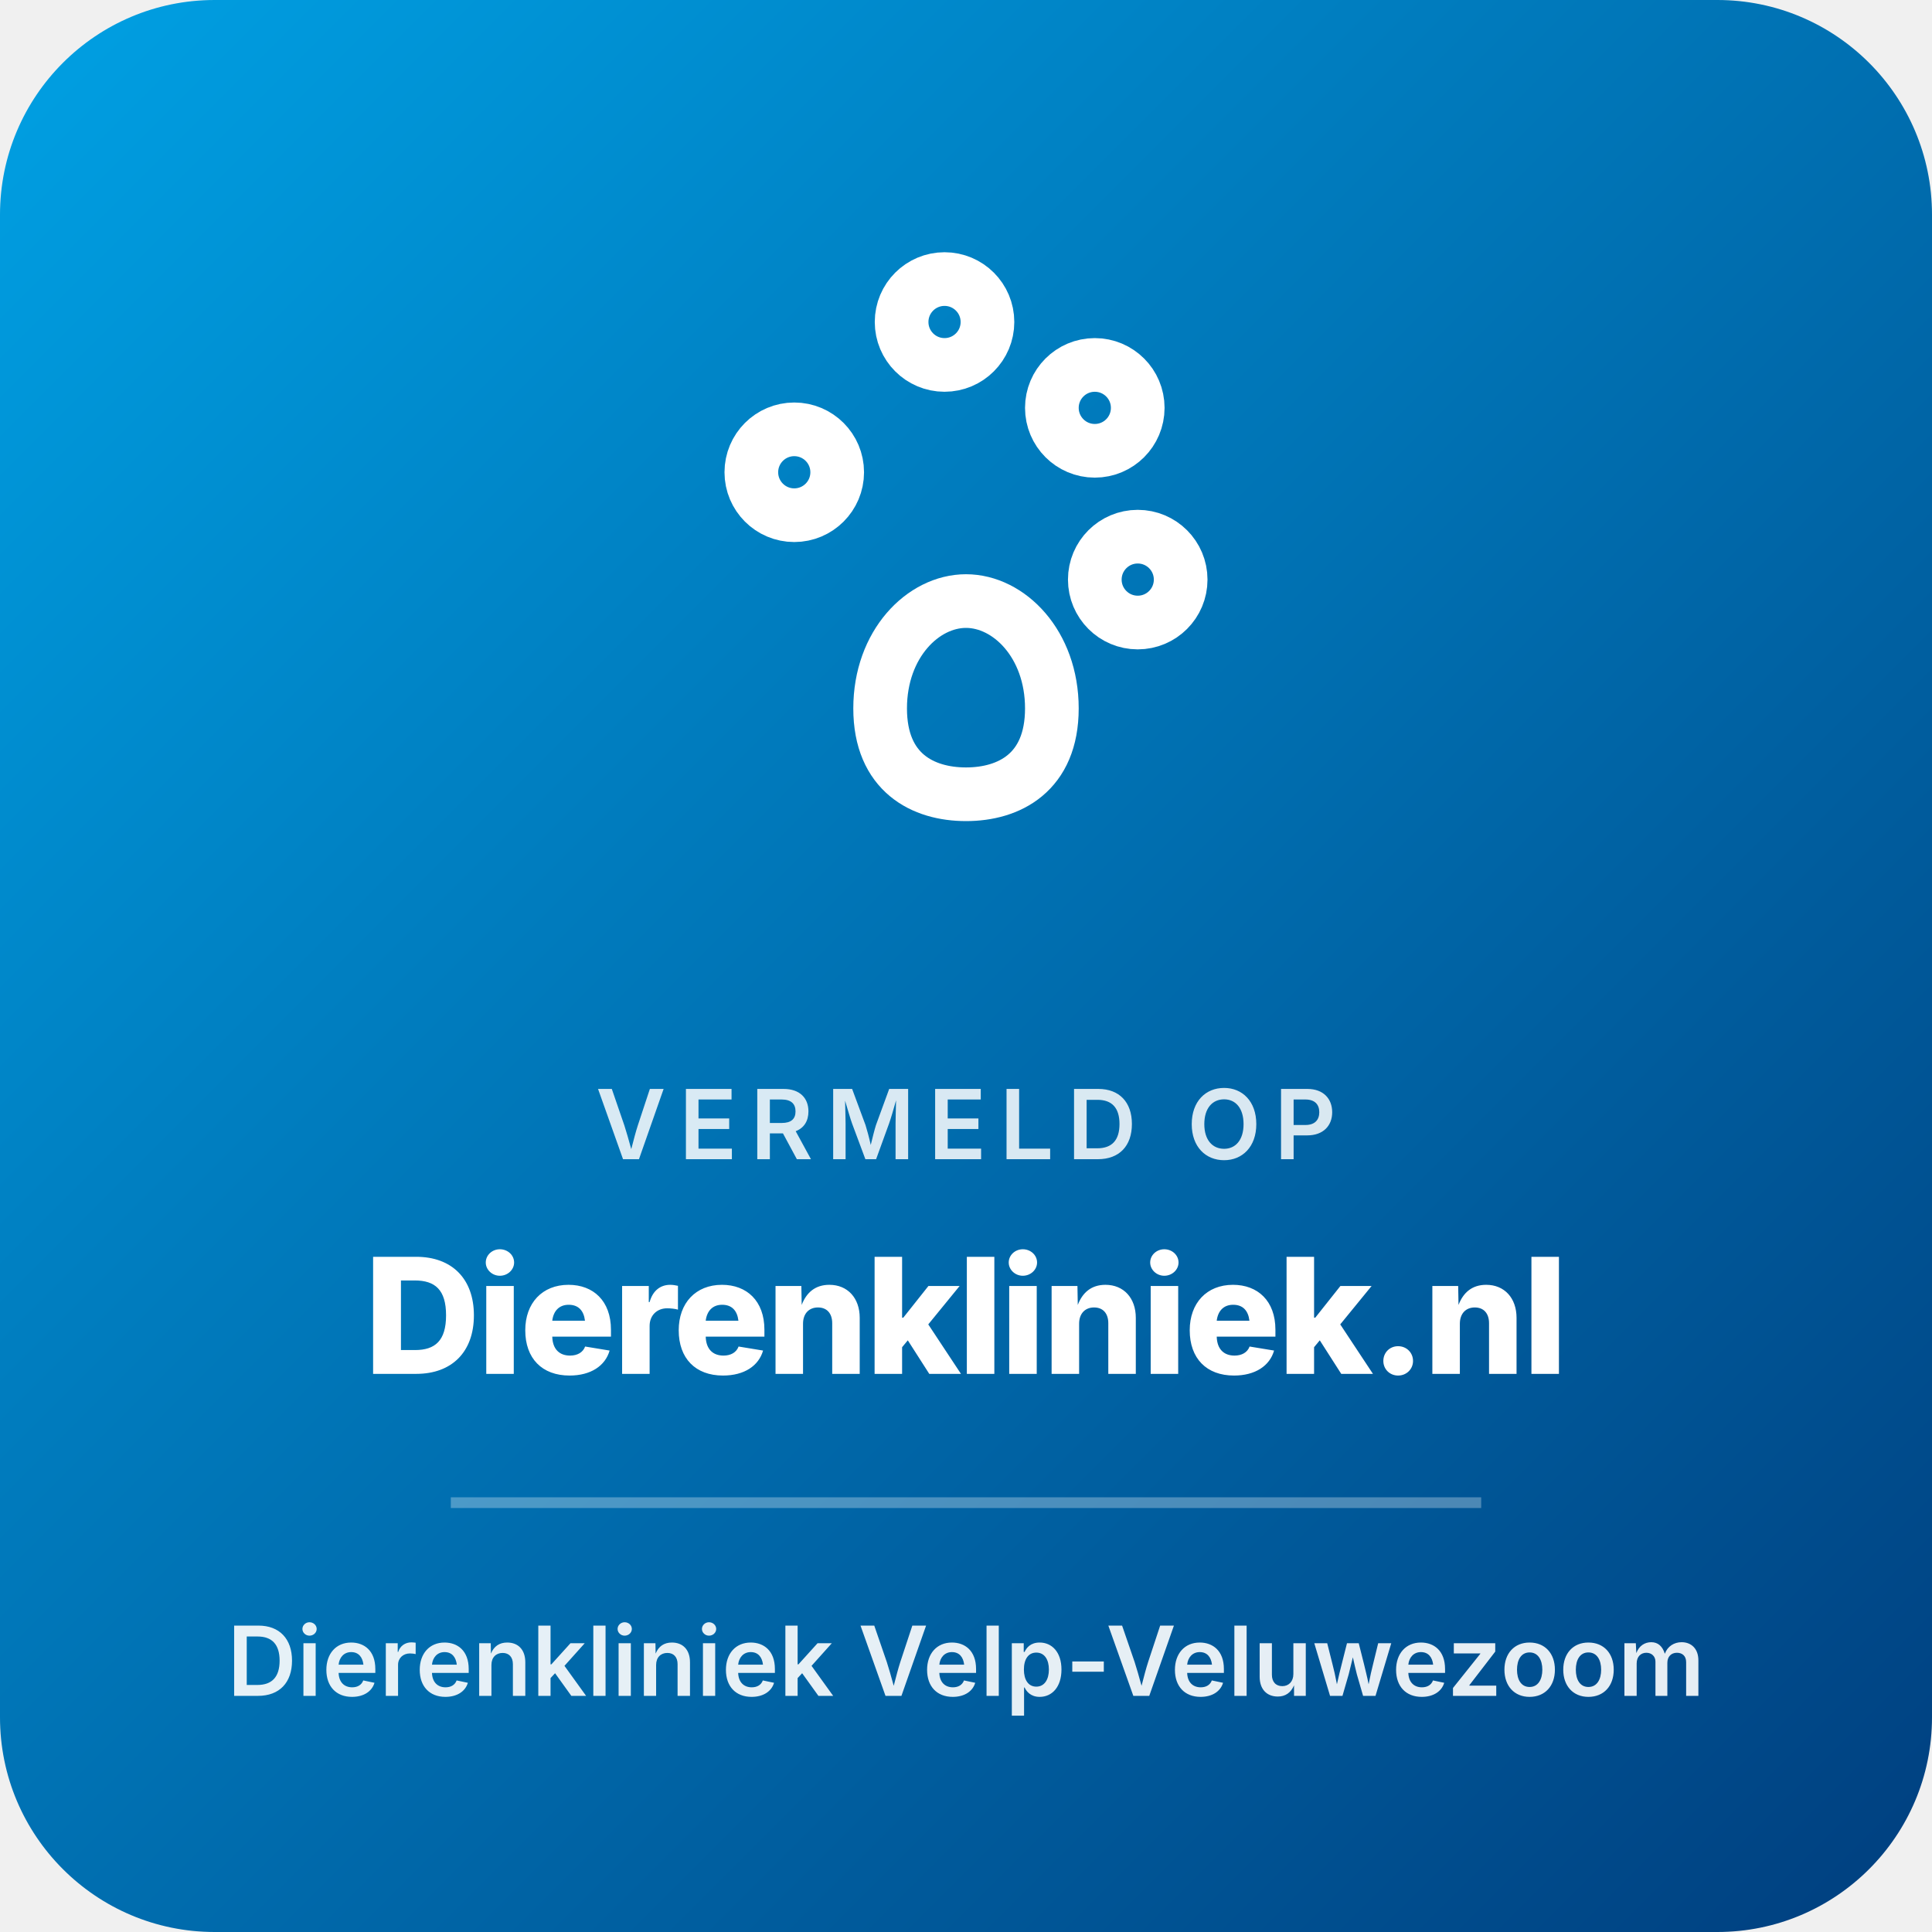
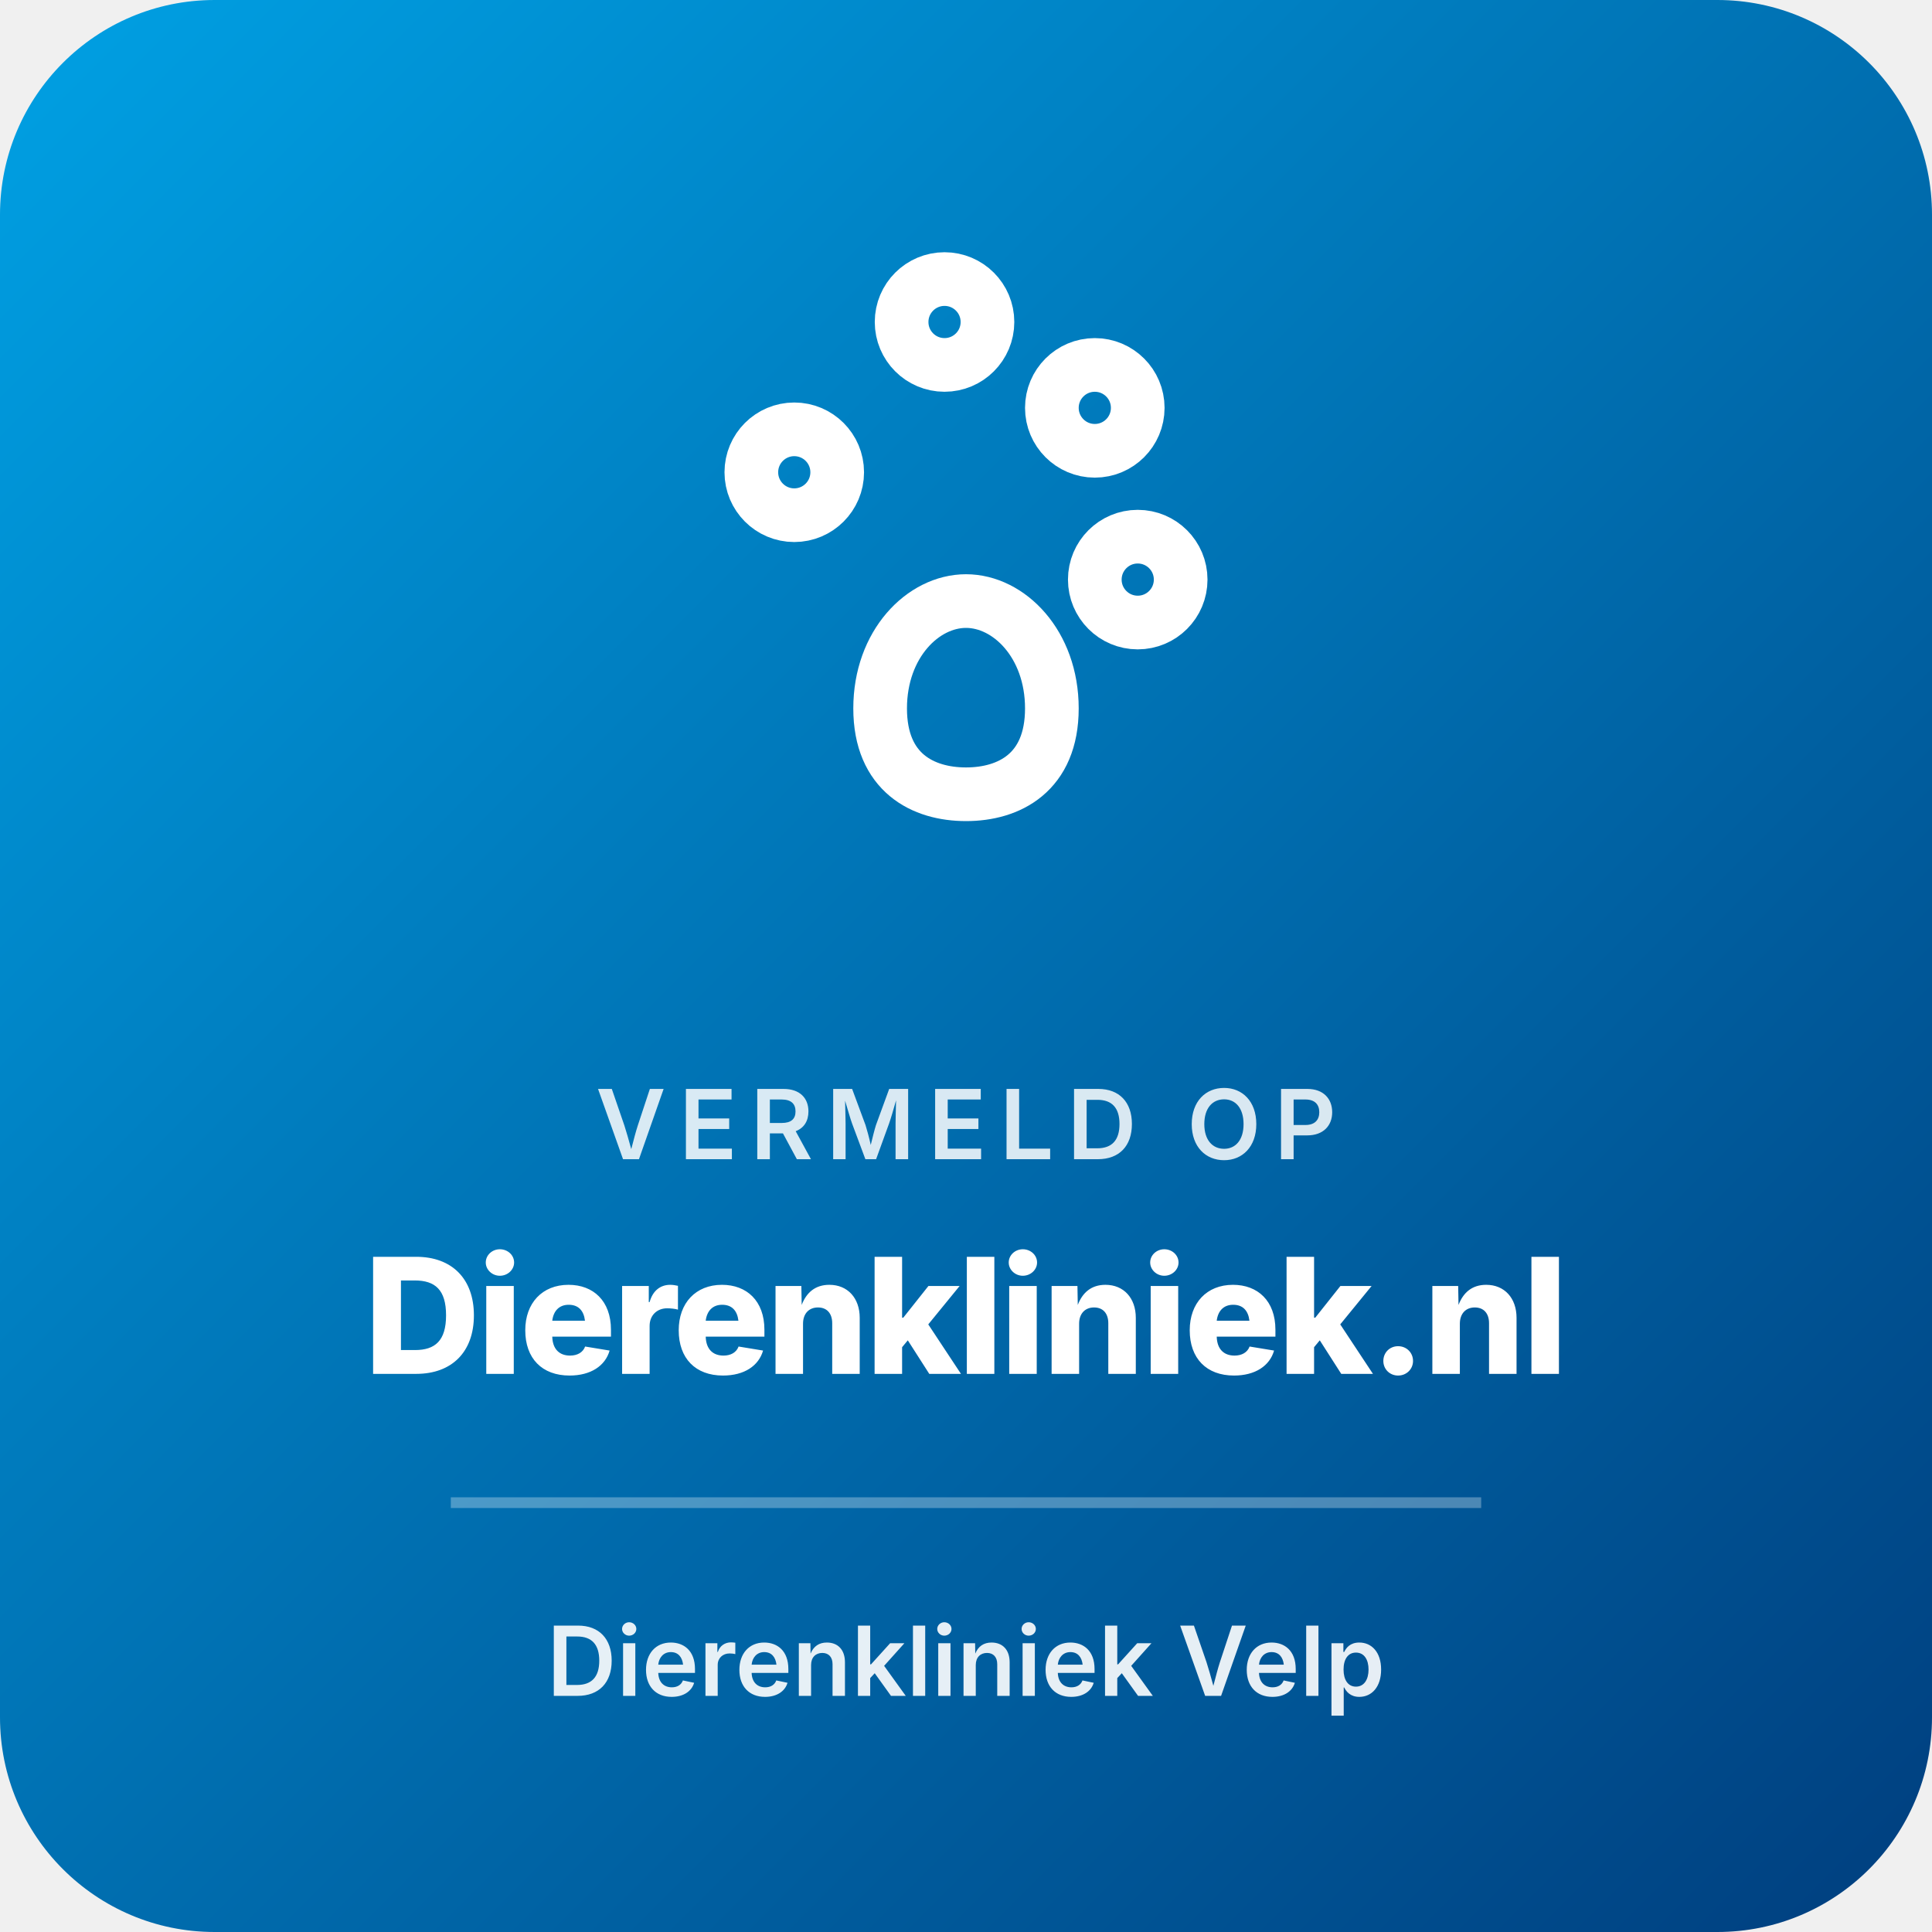
<svg xmlns="http://www.w3.org/2000/svg" width="180" height="180" viewBox="0 0 180 180">
  <defs>
    <linearGradient id="bg" x1="0%" y1="0%" x2="100%" y2="100%">
      <stop offset="0%" stop-color="#00A1E4" />
      <stop offset="100%" stop-color="#003E7E" />
    </linearGradient>
  </defs>
  <rect width="180" height="180" rx="20" fill="url(#bg)" />
  <g transform="translate(66, 22) scale(2.0)" fill="none" stroke="white" stroke-width="2.5" stroke-linecap="round" stroke-linejoin="round">
    <circle cx="11" cy="4" r="2" />
    <circle cx="18" cy="8" r="2" />
    <circle cx="20" cy="16" r="2" />
    <circle cx="4" cy="11" r="2" />
    <path d="M8 22c0-3 2-5 4-5s4 2 4 5-2 4-4 4-4-1-4-4z" />
  </g>
  <text x="90" y="108" text-anchor="middle" fill="white" font-family="-apple-system, BlinkMacSystemFont, Segoe UI, sans-serif" font-size="9" font-weight="600" opacity="0.85" letter-spacing="1.2">VERMELD OP</text>
  <text x="90" y="128" text-anchor="middle" fill="white" font-family="-apple-system, BlinkMacSystemFont, Segoe UI, sans-serif" font-size="15" font-weight="800" letter-spacing="-0.3">Dierenkliniek.nl</text>
  <line x1="42" y1="140" x2="138" y2="140" stroke="white" stroke-width="1" opacity="0.3" />
-   <text x="90" y="158" text-anchor="middle" fill="white" font-family="-apple-system, BlinkMacSystemFont, Segoe UI, sans-serif" font-size="9" font-weight="600" opacity="0.9">Dierenkliniek Velp-Veluwezoom</text>
+   <text x="90" y="158" text-anchor="middle" fill="white" font-family="-apple-system, BlinkMacSystemFont, Segoe UI, sans-serif" font-size="9" font-weight="600" opacity="0.9">Dierenkliniek Velp</text>
</svg>
